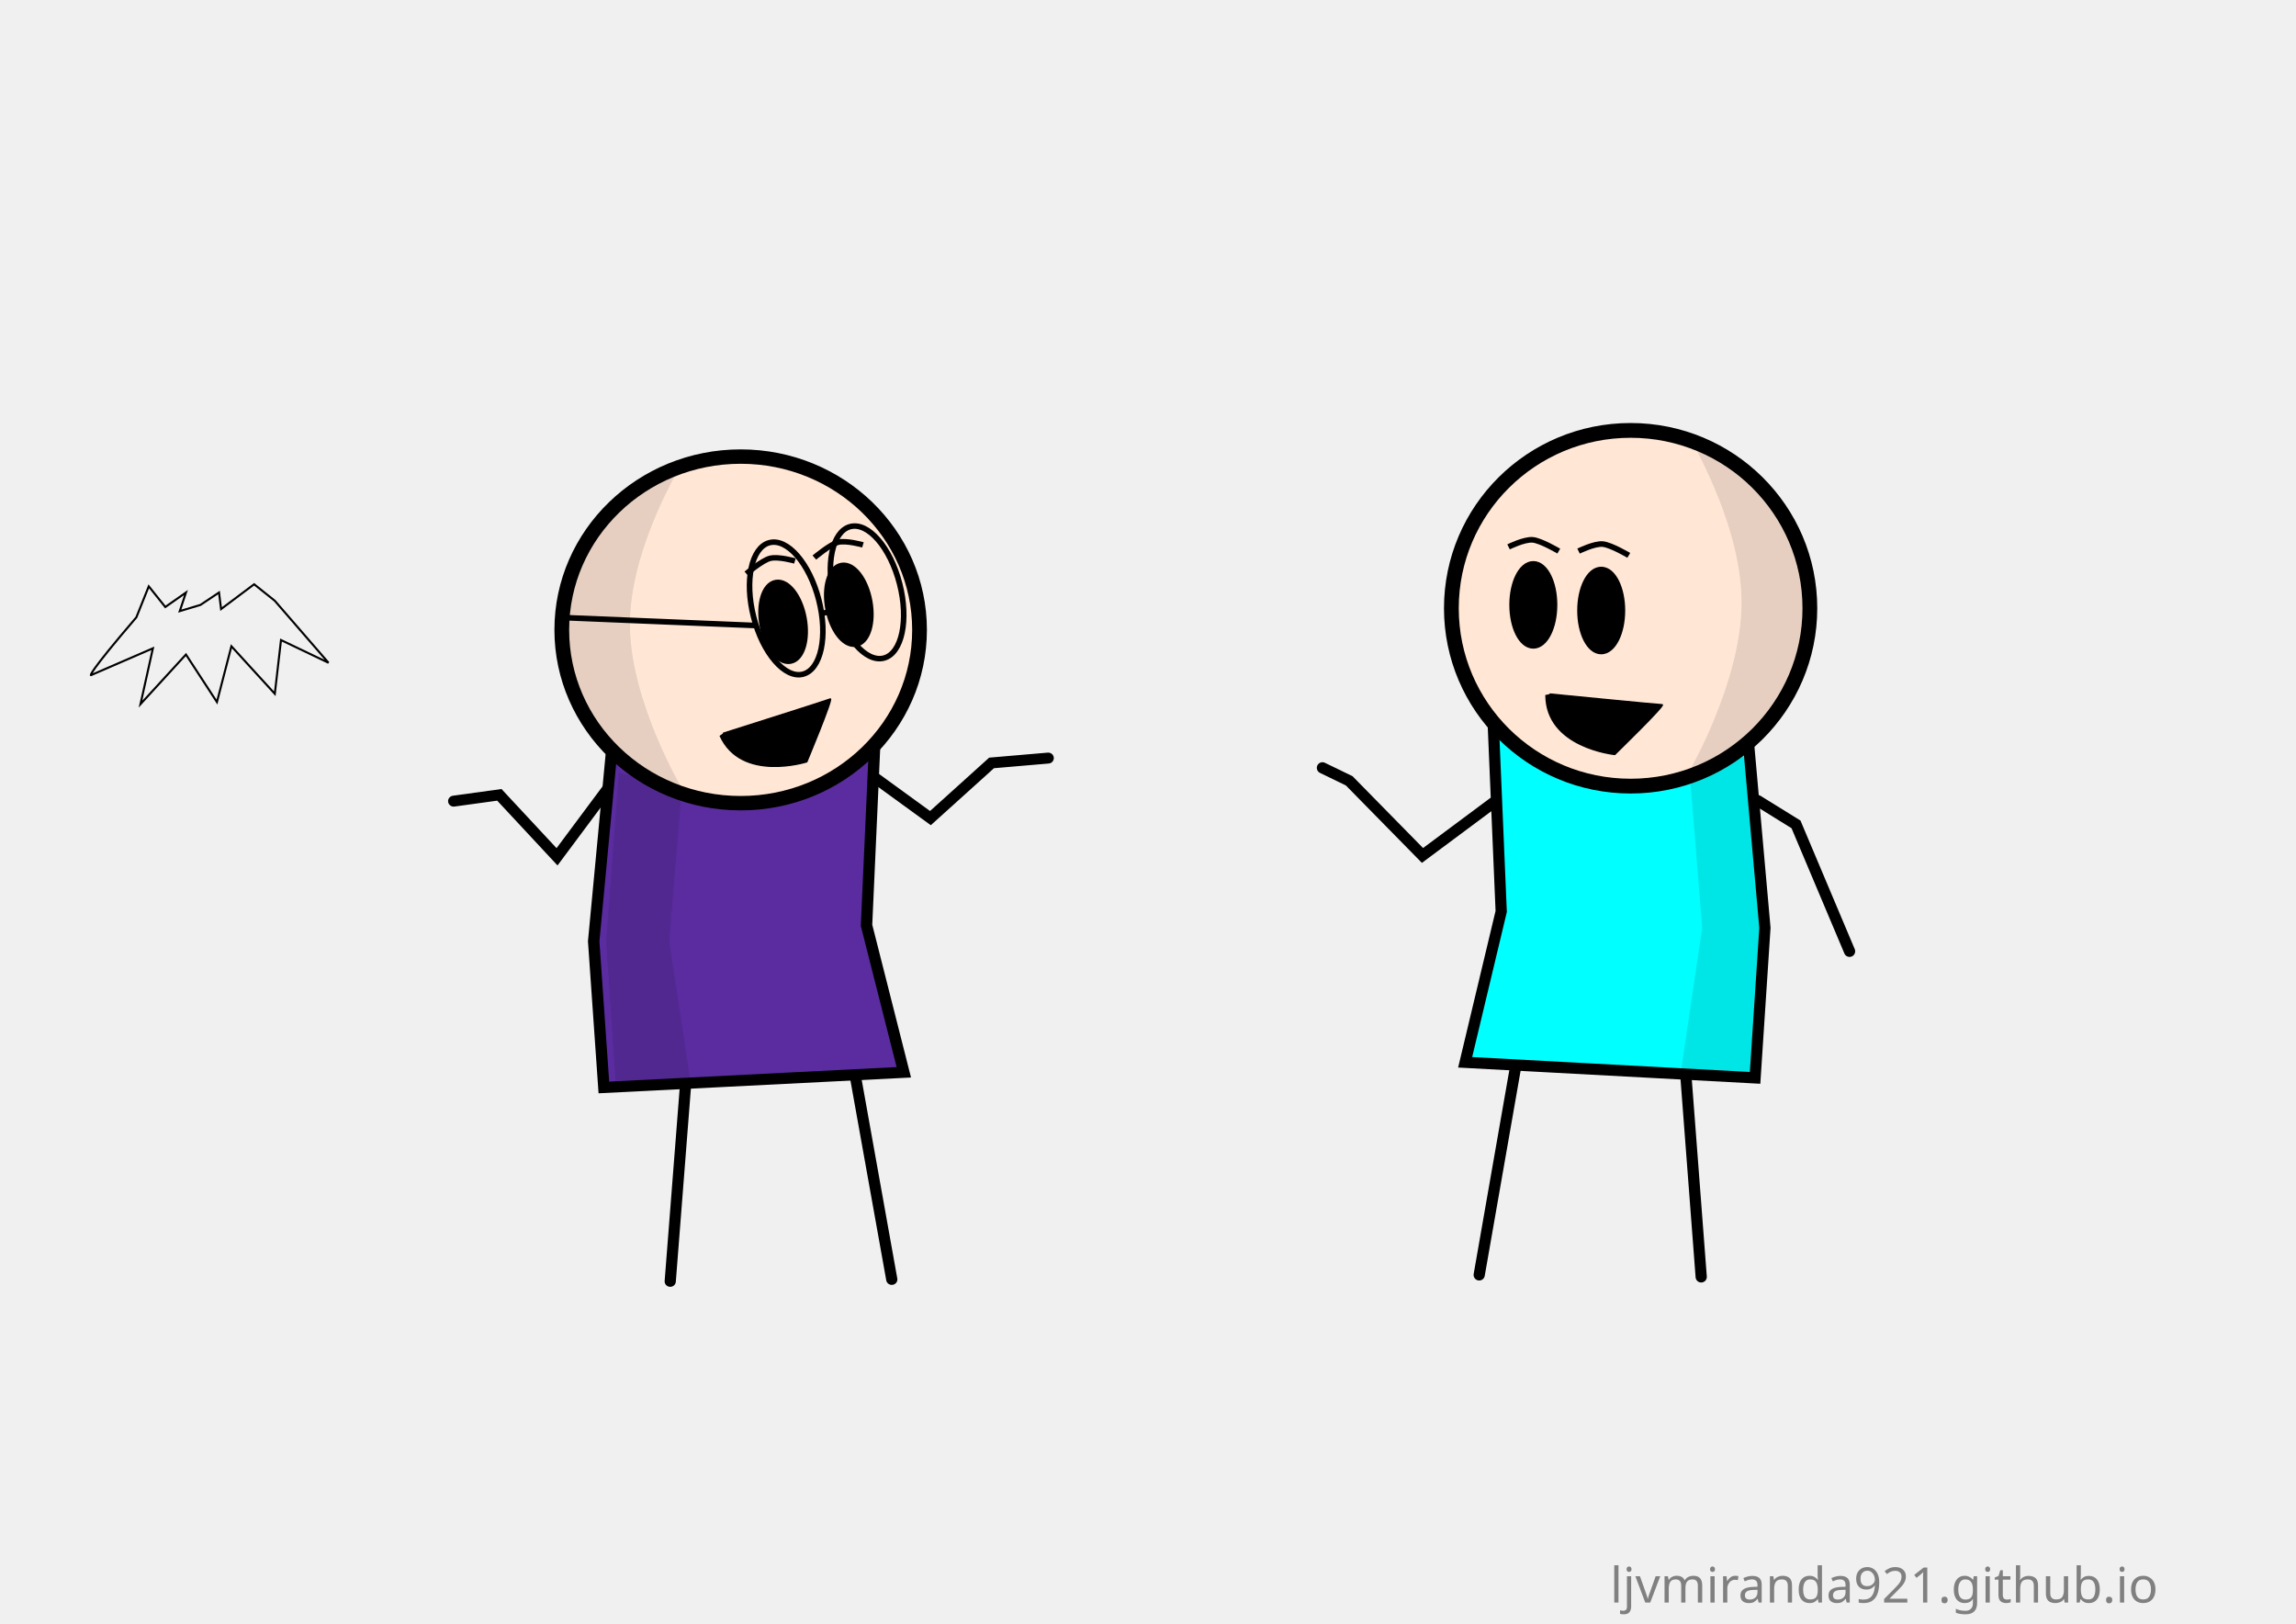
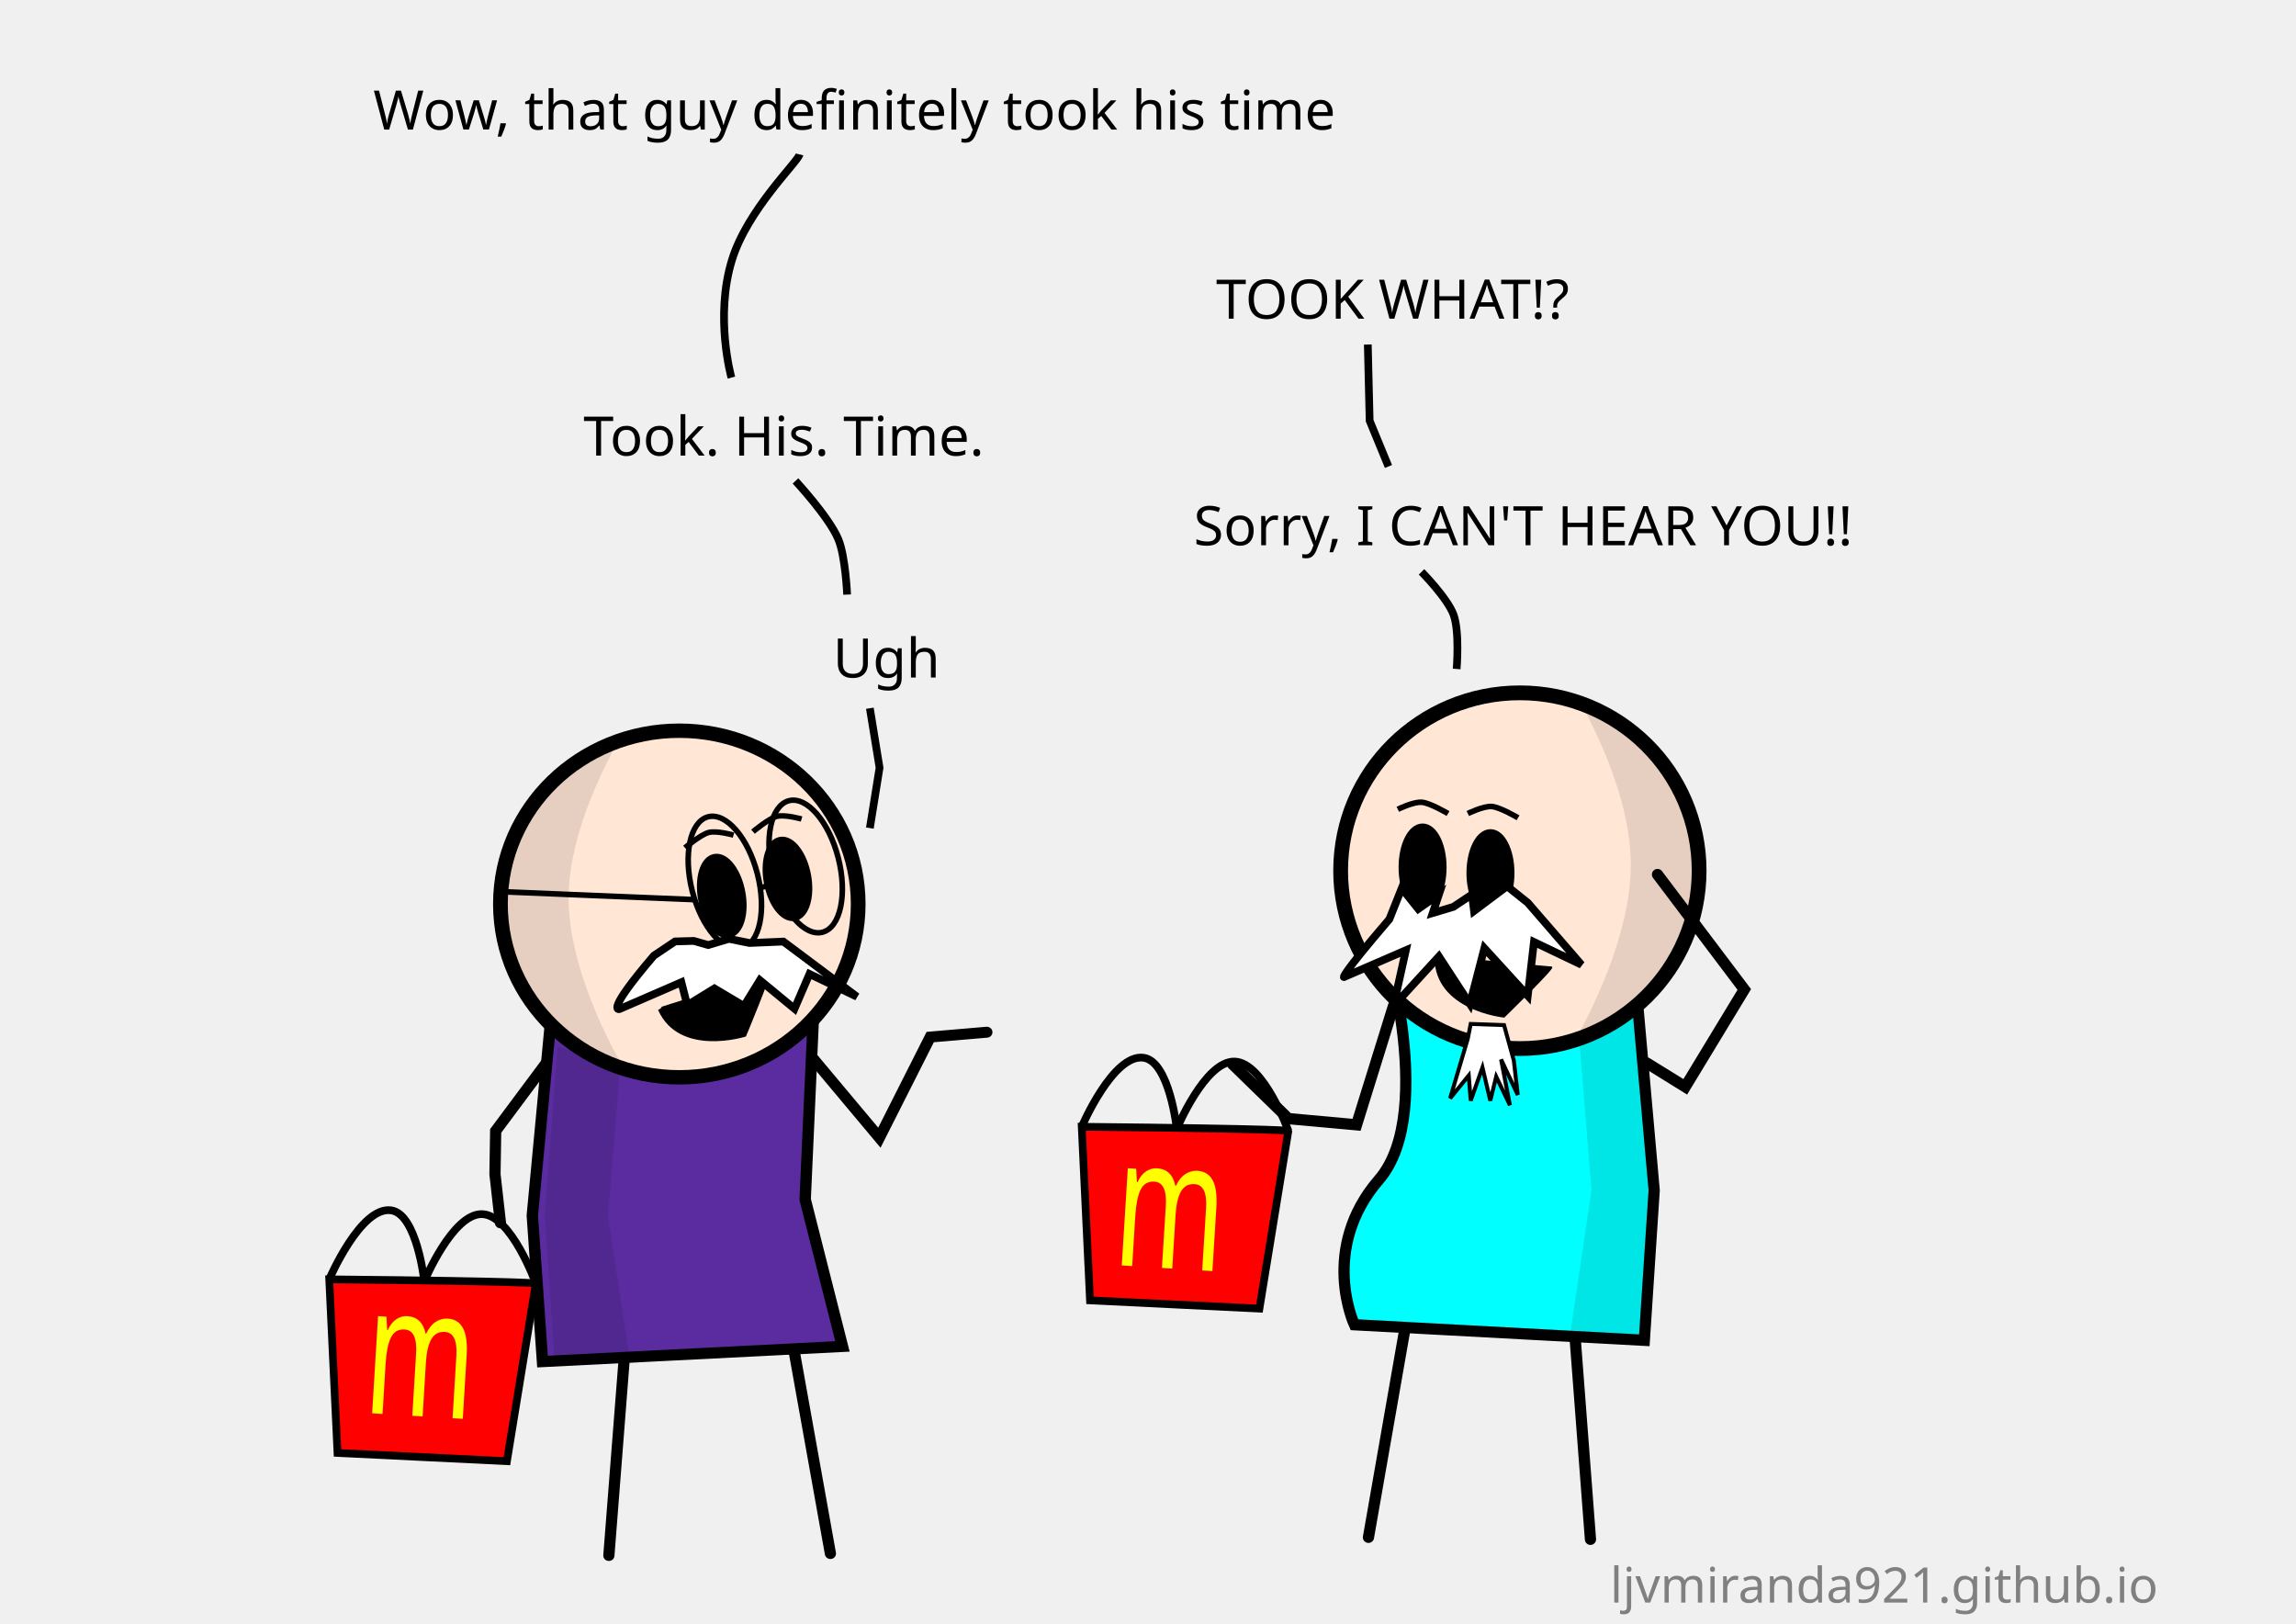
<svg xmlns="http://www.w3.org/2000/svg" width="297mm" height="210mm" viewBox="0 0 297 210" version="1.1" id="svg1644">
  <defs id="defs1638" />
  <g id="layer1" transform="translate(0,-87)">
-     <g id="layer1-5" transform="matrix(-0.4839971,0,0,0.4839971,254.4692,121.0744)">
+     <g id="layer1-5" transform="matrix(-0.4839971,0,0,0.4839971,240.1439,155.0168)">
      <path id="path831" d="m 75.905,207.669 -4.811,63.138" style="fill:none;stroke:#000000;stroke-width:3;stroke-linecap:round;stroke-linejoin:miter;stroke-miterlimit:4;stroke-dasharray:none;stroke-opacity:1" />
      <path id="path833" d="m 119.202,206.13 11.225,64.143" style="fill:none;stroke:#000000;stroke-width:3;stroke-linecap:round;stroke-linejoin:miter;stroke-miterlimit:4;stroke-dasharray:none;stroke-opacity:1" />
-       <path id="path825" d="m 59.342,118.217 -5.278,59.333 2.633,40.075 77.485,-4.158 -9.634,-40.313 2.83,-66.654 z" style="fill:#00ffff;stroke:#000000;stroke-width:3;stroke-linecap:butt;stroke-linejoin:miter;stroke-miterlimit:4;stroke-dasharray:none;stroke-opacity:1" />
-       <path id="path827" d="m 126.59,144.058 18.996,14.133 19.587,-19.943 7.151,-3.467" style="fill:none;stroke:#000000;stroke-width:3;stroke-linecap:round;stroke-linejoin:miter;stroke-miterlimit:4;stroke-dasharray:none;stroke-opacity:1" />
-       <path id="path829" d="m 56.018,143.536 -10.259,6.354 -14.314,33.912" style="fill:none;stroke:#000000;stroke-width:3;stroke-linecap:round;stroke-linejoin:miter;stroke-miterlimit:4;stroke-dasharray:none;stroke-opacity:1" />
+       <path id="path825" d="m 59.342,118.217 -5.278,59.333 2.633,40.075 77.485,-4.158 c 0,0 9.459,-20.241 -6.559,-38.774 C 111.605,156.161 127.378,106.5 127.378,106.5 Z" style="fill:#00ffff;stroke:#000000;stroke-width:3;stroke-linecap:butt;stroke-linejoin:miter;stroke-miterlimit:4;stroke-dasharray:none;stroke-opacity:1" />
+       <path id="path827" d="m 123.745,128.303 9.868,31.74 18.223,-1.657 14.882,-14.511" style="fill:none;stroke:#000000;stroke-width:3;stroke-linecap:round;stroke-linejoin:miter;stroke-miterlimit:4;stroke-dasharray:none;stroke-opacity:1" />
      <ellipse ry="47.529" rx="47.907" cy="92.137" cx="89.958" id="path10" style="opacity:1;fill:#ffe6d5;fill-opacity:1;stroke:#000000;stroke-width:3.947;stroke-linecap:square;stroke-linejoin:round;stroke-miterlimit:4;stroke-dasharray:none;stroke-dashoffset:0;stroke-opacity:1" />
+       <path id="path829" d="M 56.018,143.536 45.759,149.89 29.981,123.878 53.174,93.156" style="fill:none;stroke:#000000;stroke-width:3;stroke-linecap:round;stroke-linejoin:miter;stroke-miterlimit:4;stroke-dasharray:none;stroke-opacity:1" />
      <ellipse ry="10.592" rx="5.301" cy="92.742" cx="97.82" id="path866" style="opacity:1;fill:#000000;fill-opacity:1;stroke:#000000;stroke-width:2.226;stroke-linecap:round;stroke-linejoin:round;stroke-miterlimit:4;stroke-dasharray:none;stroke-dashoffset:0;stroke-opacity:1" />
      <path id="path893" d="m 103.868,76.867 c 0,0 -4.168,-2.073 -6.441,-1.881 -2.2,0.186 -6.977,3.015 -6.977,3.015 v 0" style="fill:none;stroke:#000000;stroke-width:1.5;stroke-linecap:butt;stroke-linejoin:miter;stroke-miterlimit:4;stroke-dasharray:none;stroke-opacity:1" />
      <path id="path907" d="m 112.591,115.311 c 0,14.074 -18.398,15.899 -18.398,15.899 0,0 -13.675,-13.293 -12.68,-13.293 0.995,0 30.084,-2.867 30.084,-2.867" style="fill:#000000;stroke:#000000;stroke-width:0.356px;stroke-linecap:butt;stroke-linejoin:miter;stroke-opacity:1" />
      <ellipse ry="10.592" rx="5.301" cy="91.23" cx="115.963" id="path866-6" style="opacity:1;fill:#000000;fill-opacity:1;stroke:#000000;stroke-width:2.226;stroke-linecap:round;stroke-linejoin:round;stroke-miterlimit:4;stroke-dasharray:none;stroke-dashoffset:0;stroke-opacity:1" />
      <path id="path893-7" d="m 122.578,75.733 c 0,0 -4.168,-2.073 -6.441,-1.881 -2.2,0.186 -6.977,3.015 -6.977,3.015 v 0" style="fill:none;stroke:#000000;stroke-width:1.5;stroke-linecap:butt;stroke-linejoin:miter;stroke-miterlimit:4;stroke-dasharray:none;stroke-opacity:1" />
      <path id="path941" d="m 72.949,48.292 c -0.375,1.313 -13.235,23.04 -12.767,43.448 0.474,20.704 13.901,43.864 13.901,43.864 0,0 -14.417,-7.605 -19.616,-13.637 -6.325,-7.338 -12.89,-26.05 -12.89,-26.05 0,0 4.004,-20.033 9.38,-28.523 5.509,-8.7 21.992,-19.102 21.992,-19.102 z" style="opacity:0.1;fill:#000000;stroke:#000000;stroke-width:0.265px;stroke-linecap:butt;stroke-linejoin:miter;stroke-opacity:1" />
      <path id="path943" d="m 57.452,131.446 16.631,4.158 -3.391,41.955 5.659,38.176 -19.655,1.89 -2.633,-40.075 z" style="opacity:0.1;fill:#000000;stroke:#000000;stroke-width:0.265px;stroke-linecap:butt;stroke-linejoin:miter;stroke-opacity:1" />
+       <text xml:space="preserve" style="font-style:normal;font-weight:normal;font-size:11.662px;line-height:1.1;font-family:sans-serif;letter-spacing:0px;word-spacing:0px;fill:#000000;fill-opacity:1;stroke:none;stroke-width:0.547" x="-396.407" y="-105.901" id="text4739" transform="scale(-1,1)">
+         <tspan x="-396.407" y="-105.901" id="tspan4737" style="font-style:normal;font-variant:normal;font-weight:normal;font-stretch:normal;font-size:14.578px;font-family:'Fira Sans';-inkscape-font-specification:'Fira Sans';stroke-width:0.547">Wow, that guy definitely took his time</tspan>
+       </text>
+       <text xml:space="preserve" style="font-style:normal;font-weight:normal;font-size:11.662px;line-height:1.1;font-family:sans-serif;letter-spacing:0px;word-spacing:0px;fill:#000000;fill-opacity:1;stroke:none;stroke-width:0.547" x="-171.158" y="-55.376" id="text4739-5" transform="scale(-1,1)">
+         <tspan x="-171.158" y="-55.376" id="tspan4737-6" style="font-style:normal;font-variant:normal;font-weight:normal;font-stretch:normal;font-size:14.578px;font-family:'Fira Sans';-inkscape-font-specification:'Fira Sans';stroke-width:0.547">TOOK WHAT!? </tspan>
+       </text>
+       <text xml:space="preserve" style="font-style:normal;font-weight:normal;font-size:11.662px;line-height:1.1;font-family:sans-serif;letter-spacing:0px;word-spacing:0px;fill:#000000;fill-opacity:1;stroke:none;stroke-width:0.547" x="-340.227" y="-18.788" id="text4739-5-4" transform="scale(-1,1)">
+         <tspan x="-340.227" y="-18.788" id="tspan4737-6-1" style="font-style:normal;font-variant:normal;font-weight:normal;font-stretch:normal;font-size:14.578px;font-family:'Fira Sans';-inkscape-font-specification:'Fira Sans';stroke-width:0.547">Took. His. Time.</tspan>
+       </text>
+       <text xml:space="preserve" style="font-style:normal;font-weight:normal;font-size:11.662px;line-height:1.1;font-family:sans-serif;letter-spacing:0px;word-spacing:0px;fill:#000000;fill-opacity:1;stroke:none;stroke-width:0.547" x="-177.148" y="5.165" id="text4739-5-4-6" transform="scale(-1,1)">
+         <tspan x="-177.148" y="5.165" id="tspan4737-6-1-2" style="font-style:normal;font-variant:normal;font-weight:normal;font-stretch:normal;font-size:14.578px;font-family:'Fira Sans';-inkscape-font-specification:'Fira Sans';stroke-width:0.547">Sorry, I CAN'T HEAR YOU!!</tspan>
+       </text>
+       <text xml:space="preserve" style="font-style:normal;font-weight:normal;font-size:11.662px;line-height:1.1;font-family:sans-serif;letter-spacing:0px;word-spacing:0px;fill:#000000;fill-opacity:1;stroke:none;stroke-width:0.547" x="-273.552" y="40.518" id="text4739-5-4-7" transform="scale(-1,1)">
+         <tspan x="-273.552" y="40.518" id="tspan4737-6-1-6" style="font-style:normal;font-variant:normal;font-weight:normal;font-stretch:normal;font-size:14.578px;font-family:'Fira Sans';-inkscape-font-specification:'Fira Sans';stroke-width:0.547">Ugh</tspan>
+       </text>
+       <path style="fill:none;stroke:#000000;stroke-width:2.066;stroke-linecap:butt;stroke-linejoin:miter;stroke-miterlimit:4;stroke-dasharray:none;stroke-opacity:1" d="m 282.462,-99.268 c 0.517,2.07 13.938,14.738 18.078,28.207 4.697,15.28 0.145,31.432 0.145,31.432" id="path6249" />
+       <path style="fill:none;stroke:#000000;stroke-width:2.066;stroke-linecap:butt;stroke-linejoin:miter;stroke-miterlimit:4;stroke-dasharray:none;stroke-opacity:1" d="m 283.566,-12.018 c 0,0 -8.964,9.633 -11.449,15.579 -1.925,4.607 -2.356,14.793 -2.356,14.793" id="path6251" />
+       <path style="fill:none;stroke:#000000;stroke-width:2.066;stroke-linecap:butt;stroke-linejoin:miter;stroke-miterlimit:4;stroke-dasharray:none;stroke-opacity:1" d="m 263.686,48.725 -2.592,15.898 2.592,16.13" id="path6253" />
+       <path style="fill:none;stroke:#000000;stroke-width:2.066;stroke-linecap:butt;stroke-linejoin:miter;stroke-miterlimit:4;stroke-dasharray:none;stroke-opacity:1" d="m 130.603,-48.464 -0.491,20.349 -5.031,12.232" id="path6255" />
+       <path style="fill:none;stroke:#000000;stroke-width:2.066;stroke-linecap:butt;stroke-linejoin:miter;stroke-miterlimit:4;stroke-dasharray:none;stroke-opacity:1" d="m 116.246,12.279 c 0,0 -6.942,7 -8.574,11.491 -1.649,4.538 -0.814,14.463 -0.814,14.463" id="path6257" />
+       <path style="fill:#ffffff;stroke:#000000;stroke-width:1.059;stroke-linecap:butt;stroke-linejoin:miter;stroke-miterlimit:4;stroke-dasharray:none;stroke-opacity:1" d="m 103.888,137.067 4.717,15.906 -4.979,-6.118 -0.524,6.73 -3.145,-8.871 -2.096,8.871 -1.572,-6.424 -3.669,7.647 2.358,-12.236 -4.455,9.483 1.048,-9.177 2.62,-9.483 8.91,-0.306 z" id="path6261" />
    </g>
-     <g id="layer1-2" transform="matrix(-0.4829958,0,0,0.471581,152.6922,128.0379)">
+     <g id="layer1-2" transform="matrix(-0.4829958,0,0,0.471581,144.7546,163.4922)">
      <path id="path831-9" d="m 131.824,201.259 4.811,63.138" style="fill:none;stroke:#000000;stroke-width:3;stroke-linecap:round;stroke-linejoin:miter;stroke-miterlimit:4;stroke-dasharray:none;stroke-opacity:1" />
      <path id="path833-1" d="m 88.527,199.72 -11.225,64.143" style="fill:none;stroke:#000000;stroke-width:3;stroke-linecap:round;stroke-linejoin:miter;stroke-miterlimit:4;stroke-dasharray:none;stroke-opacity:1" />
-       <path id="path829-2" d="m 150.277,125.036 16.674,22.924 15.448,-16.993 12.23,1.728" style="fill:none;stroke:#000000;stroke-width:3;stroke-linecap:round;stroke-linejoin:miter;stroke-miterlimit:4;stroke-dasharray:none;stroke-opacity:1" />
-       <path id="path827-7" d="M 85.95,123.215 66.954,137.348 50.574,122.215 35.405,120.886" style="fill:none;stroke:#000000;stroke-width:3;stroke-linecap:round;stroke-linejoin:miter;stroke-miterlimit:4;stroke-dasharray:none;stroke-opacity:1" />
+       <path id="path829-2" d="m 150.277,125.036 16.674,22.924 0.188,11.861 -1.465,13.35" style="fill:none;stroke:#000000;stroke-width:3;stroke-linecap:round;stroke-linejoin:miter;stroke-miterlimit:4;stroke-dasharray:none;stroke-opacity:1" />
+       <path id="path827-7" d="M 85.95,123.215 75.431,136.072 64.187,149.816 50.574,122.215 35.405,120.886" style="fill:none;stroke:#000000;stroke-width:3;stroke-linecap:round;stroke-linejoin:miter;stroke-miterlimit:4;stroke-dasharray:none;stroke-opacity:1" />
      <path id="path825-0" d="m 151.665,111.802 5.472,59.338 -2.729,40.079 -80.333,-4.158 9.988,-40.317 -2.934,-66.66 z" style="fill:#5a2ca0;stroke:#000000;stroke-width:3.055;stroke-linecap:butt;stroke-linejoin:miter;stroke-miterlimit:4;stroke-dasharray:none;stroke-opacity:1" />
      <ellipse transform="scale(-1,1)" ry="47.529" rx="47.907" cy="85.726" cx="-117.771" id="path10-9" style="opacity:1;fill:#ffe6d5;fill-opacity:1;stroke:#000000;stroke-width:3.947;stroke-linecap:square;stroke-linejoin:round;stroke-miterlimit:4;stroke-dasharray:none;stroke-dashoffset:0;stroke-opacity:1" />
      <ellipse transform="matrix(-0.9843635,-0.1761494,-0.1761494,0.9843635,0,0)" ry="10.592" rx="5.301" cy="63.471" cx="-119.449" id="path866-3" style="opacity:1;fill:#000000;fill-opacity:1;stroke:#000000;stroke-width:2.226;stroke-linecap:round;stroke-linejoin:round;stroke-miterlimit:4;stroke-dasharray:none;stroke-dashoffset:0;stroke-opacity:1" />
      <path id="path893-6" d="m 103.244,66.828 c 0,0 4.468,-1.306 6.671,-0.717 2.133,0.57 6.337,4.196 6.337,4.196 v 0" style="fill:none;stroke:#000000;stroke-width:1.5;stroke-linecap:butt;stroke-linejoin:miter;stroke-miterlimit:4;stroke-dasharray:none;stroke-opacity:1" />
      <path id="path907-0" d="m 123.289,114.721 c -5.637,12.896 -23.226,7.199 -23.226,7.199 0,0 -7.206,-17.657 -6.294,-17.259 0.911,0.398 28.714,9.423 28.714,9.423" style="fill:#000000;stroke:#000000;stroke-width:0.356px;stroke-linecap:butt;stroke-linejoin:miter;stroke-opacity:1" />
      <ellipse transform="matrix(-0.9843635,-0.1761494,-0.1761494,0.9843635,0,0)" ry="10.592" rx="5.301" cy="61.96" cx="-101.306" id="path866-6-6" style="opacity:1;fill:#000000;fill-opacity:1;stroke:#000000;stroke-width:2.226;stroke-linecap:round;stroke-linejoin:round;stroke-miterlimit:4;stroke-dasharray:none;stroke-dashoffset:0;stroke-opacity:1" />
      <path id="path893-7-2" d="m 85.026,62.416 c 0,0 4.468,-1.306 6.671,-0.717 2.133,0.57 6.337,4.196 6.337,4.196 v 0" style="fill:none;stroke:#000000;stroke-width:1.5;stroke-linecap:butt;stroke-linejoin:miter;stroke-miterlimit:4;stroke-dasharray:none;stroke-opacity:1" />
      <path id="path941-6" d="m 134.78,41.881 c 0.375,1.313 13.235,23.04 12.767,43.448 -0.474,20.704 -13.901,43.864 -13.901,43.864 0,0 14.417,-7.605 19.616,-13.637 6.325,-7.338 12.89,-26.05 12.89,-26.05 0,0 -4.004,-20.033 -9.38,-28.523 -5.509,-8.7 -21.992,-19.102 -21.992,-19.102 z" style="opacity:0.1;fill:#000000;stroke:#000000;stroke-width:0.265px;stroke-linecap:butt;stroke-linejoin:miter;stroke-opacity:1" />
      <path id="path943-1" d="m 150.277,125.036 -16.631,4.158 3.391,41.955 -5.659,38.176 19.655,1.89 2.633,-40.075 z" style="opacity:0.1;fill:#000000;stroke:#000000;stroke-width:0.265px;stroke-linecap:butt;stroke-linejoin:miter;stroke-opacity:1" />
      <ellipse transform="matrix(0.9647751,0.263076,-0.2431837,0.9699803,0,0)" ry="18.584" rx="9.037" cy="49.268" cx="121.845" id="path1023" style="opacity:1;fill:none;fill-opacity:1;stroke:#000000;stroke-width:1.5;stroke-linecap:round;stroke-linejoin:round;stroke-miterlimit:4;stroke-dasharray:none;stroke-dashoffset:0;stroke-opacity:1" />
      <ellipse transform="matrix(0.9647751,0.263076,-0.2431837,0.9699803,0,0)" ry="18.584" rx="9.037" cy="50.709" cx="99.769" id="path1023-5" style="opacity:1;fill:none;fill-opacity:1;stroke:#000000;stroke-width:1.5;stroke-linecap:round;stroke-linejoin:round;stroke-miterlimit:4;stroke-dasharray:none;stroke-dashoffset:0;stroke-opacity:1" />
      <path id="path1586" d="m 113.911,84.521 c 50.727,-2.138 50.727,-2.138 50.727,-2.138 v 0.267" style="fill:none;stroke:#000000;stroke-width:1.536;stroke-linecap:round;stroke-linejoin:miter;stroke-miterlimit:4;stroke-dasharray:none;stroke-opacity:1" />
      <path id="path1588" d="m 92.475,80.244 3.742,1.069" style="fill:none;stroke:#000000;stroke-width:1.5;stroke-linecap:butt;stroke-linejoin:miter;stroke-miterlimit:4;stroke-dasharray:none;stroke-opacity:1" />
    </g>
    <text xml:space="preserve" style="font-style:normal;font-weight:normal;font-size:10.583px;line-height:1.25;font-family:sans-serif;letter-spacing:0px;word-spacing:0px;fill:#000000;fill-opacity:1;stroke:none;stroke-width:0.265" x="208.265" y="294.269" id="text2652">
      <tspan x="208.265" y="294.269" id="tspan2650" style="stroke-width:0.265">
        <tspan x="208.265" y="294.269" style="font-style:normal;font-variant:normal;font-weight:normal;font-stretch:normal;font-size:6.35px;font-family:'Fira code';-inkscape-font-specification:'Fira code';fill:#808080;stroke-width:0.265" id="tspan2648">ljvmiranda921.github.io</tspan>
      </tspan>
    </text>
-     <path style="fill:none;stroke:#000000;stroke-width:0.265px;stroke-linecap:butt;stroke-linejoin:miter;stroke-opacity:1" d="m 17.64,166.84 c -6.414,7.484 -5.88,7.484 -5.88,7.484 l 8.018,-3.474 -1.604,7.216 5.88,-6.414 4.009,6.147 1.871,-7.216 5.613,6.147 0.802,-6.949 6.147,2.94 -6.949,-8.018 -2.673,-2.138 -4.276,3.207 -0.267,-2.138 -2.405,1.604 -2.673,0.802 0.802,-2.405 -2.673,1.871 -2.138,-2.673 z" id="path5047" />
+     <path style="fill:#ffffff;stroke:#000000;stroke-width:1;stroke-linecap:butt;stroke-linejoin:miter;stroke-miterlimit:4;stroke-dasharray:none;stroke-opacity:1" d="m 179.717,205.89 c -6.414,7.484 -5.88,7.484 -5.88,7.484 l 8.018,-3.474 -1.604,7.216 5.88,-6.414 4.009,6.147 1.871,-7.216 5.613,6.147 0.802,-6.949 6.147,2.94 -6.949,-8.018 -2.673,-2.138 -4.276,3.207 -0.267,-2.138 -2.405,1.604 -2.673,0.802 0.802,-2.405 -2.673,1.871 -2.138,-2.673 z" id="path5047" />
+     <path style="fill:#ffffff;stroke:#000000;stroke-width:1;stroke-linecap:butt;stroke-linejoin:miter;stroke-miterlimit:4;stroke-dasharray:none;stroke-opacity:1" d="m 84.584,210.596 c -6.414,7.484 -4.463,6.917 -4.463,6.917 l 8.018,-3.474 0.759,2.964 3.518,-2.162 3.82,2.273 2.06,-3.342 4.479,3.69 1.936,-4.492 6.147,2.94 -7.799,-5.845 -1.728,-1.288 -4.371,0.183 -2.673,-0.535 v 0 l -2.673,0.802 -1.871,-0.535 v 0 l -2.422,0.068 z" id="path5047-6" />
+     <path style="fill:#ff0000;stroke:#000000;stroke-width:1;stroke-linecap:butt;stroke-linejoin:miter;stroke-miterlimit:4;stroke-dasharray:none;stroke-opacity:1" d="m 139.929,232.729 c 26.727,0.267 26.727,0.535 26.727,0.535 l -3.742,22.985 -21.916,-1.069 z" id="path5631" />
+     <path style="fill:none;stroke:#000000;stroke-width:1;stroke-linecap:butt;stroke-linejoin:miter;stroke-miterlimit:4;stroke-dasharray:none;stroke-opacity:1" d="m 139.929,232.729 c 0,0 4.065,-9.516 8.02,-8.924 3.342,0.5 4.274,9.192 4.274,9.192 0,0 3.65,-8.796 7.471,-8.701 3.783,0.094 6.961,8.969 6.961,8.969" id="path5633" />
+     <path style="fill:#ff0000;stroke:#000000;stroke-width:1;stroke-linecap:butt;stroke-linejoin:miter;stroke-miterlimit:4;stroke-dasharray:none;stroke-opacity:1" d="m 42.589,252.462 c 26.727,0.267 26.727,0.535 26.727,0.535 l -3.742,22.985 -21.916,-1.069 z" id="path5631-3" />
+     <path style="fill:none;stroke:#000000;stroke-width:1;stroke-linecap:butt;stroke-linejoin:miter;stroke-miterlimit:4;stroke-dasharray:none;stroke-opacity:1" d="m 42.589,252.462 c 0,0 4.065,-9.516 8.02,-8.924 3.342,0.5 4.274,9.192 4.274,9.192 0,0 3.65,-8.796 7.471,-8.701 3.783,0.094 6.961,8.969 6.961,8.969" id="path5633-3" />
+     <text xml:space="preserve" style="font-style:normal;font-weight:normal;font-size:18.931px;line-height:1.25;font-family:sans-serif;letter-spacing:0px;word-spacing:0px;fill:#000000;fill-opacity:1;stroke:none;stroke-width:0.473" x="78.289" y="214.864" id="text5655" transform="matrix(0.8051555,0.04903338,-0.07535718,1.237407,0,0)">
+       <tspan id="tspan5653" x="78.289" y="214.864" style="fill:#ffff00;stroke-width:0.473">m</tspan>
+     </text>
+     <text xml:space="preserve" style="font-style:normal;font-weight:normal;font-size:18.931px;line-height:1.25;font-family:sans-serif;letter-spacing:0px;word-spacing:0px;fill:#000000;fill-opacity:1;stroke:none;stroke-width:0.473" x="197.219" y="194.543" id="text5655-1" transform="matrix(0.8050924,0.05005936,-0.07693396,1.23731,0,0)">
+       <tspan id="tspan5653-1" x="197.219" y="194.543" style="fill:#ffff00;stroke-width:0.473">m</tspan>
+     </text>
  </g>
</svg>
